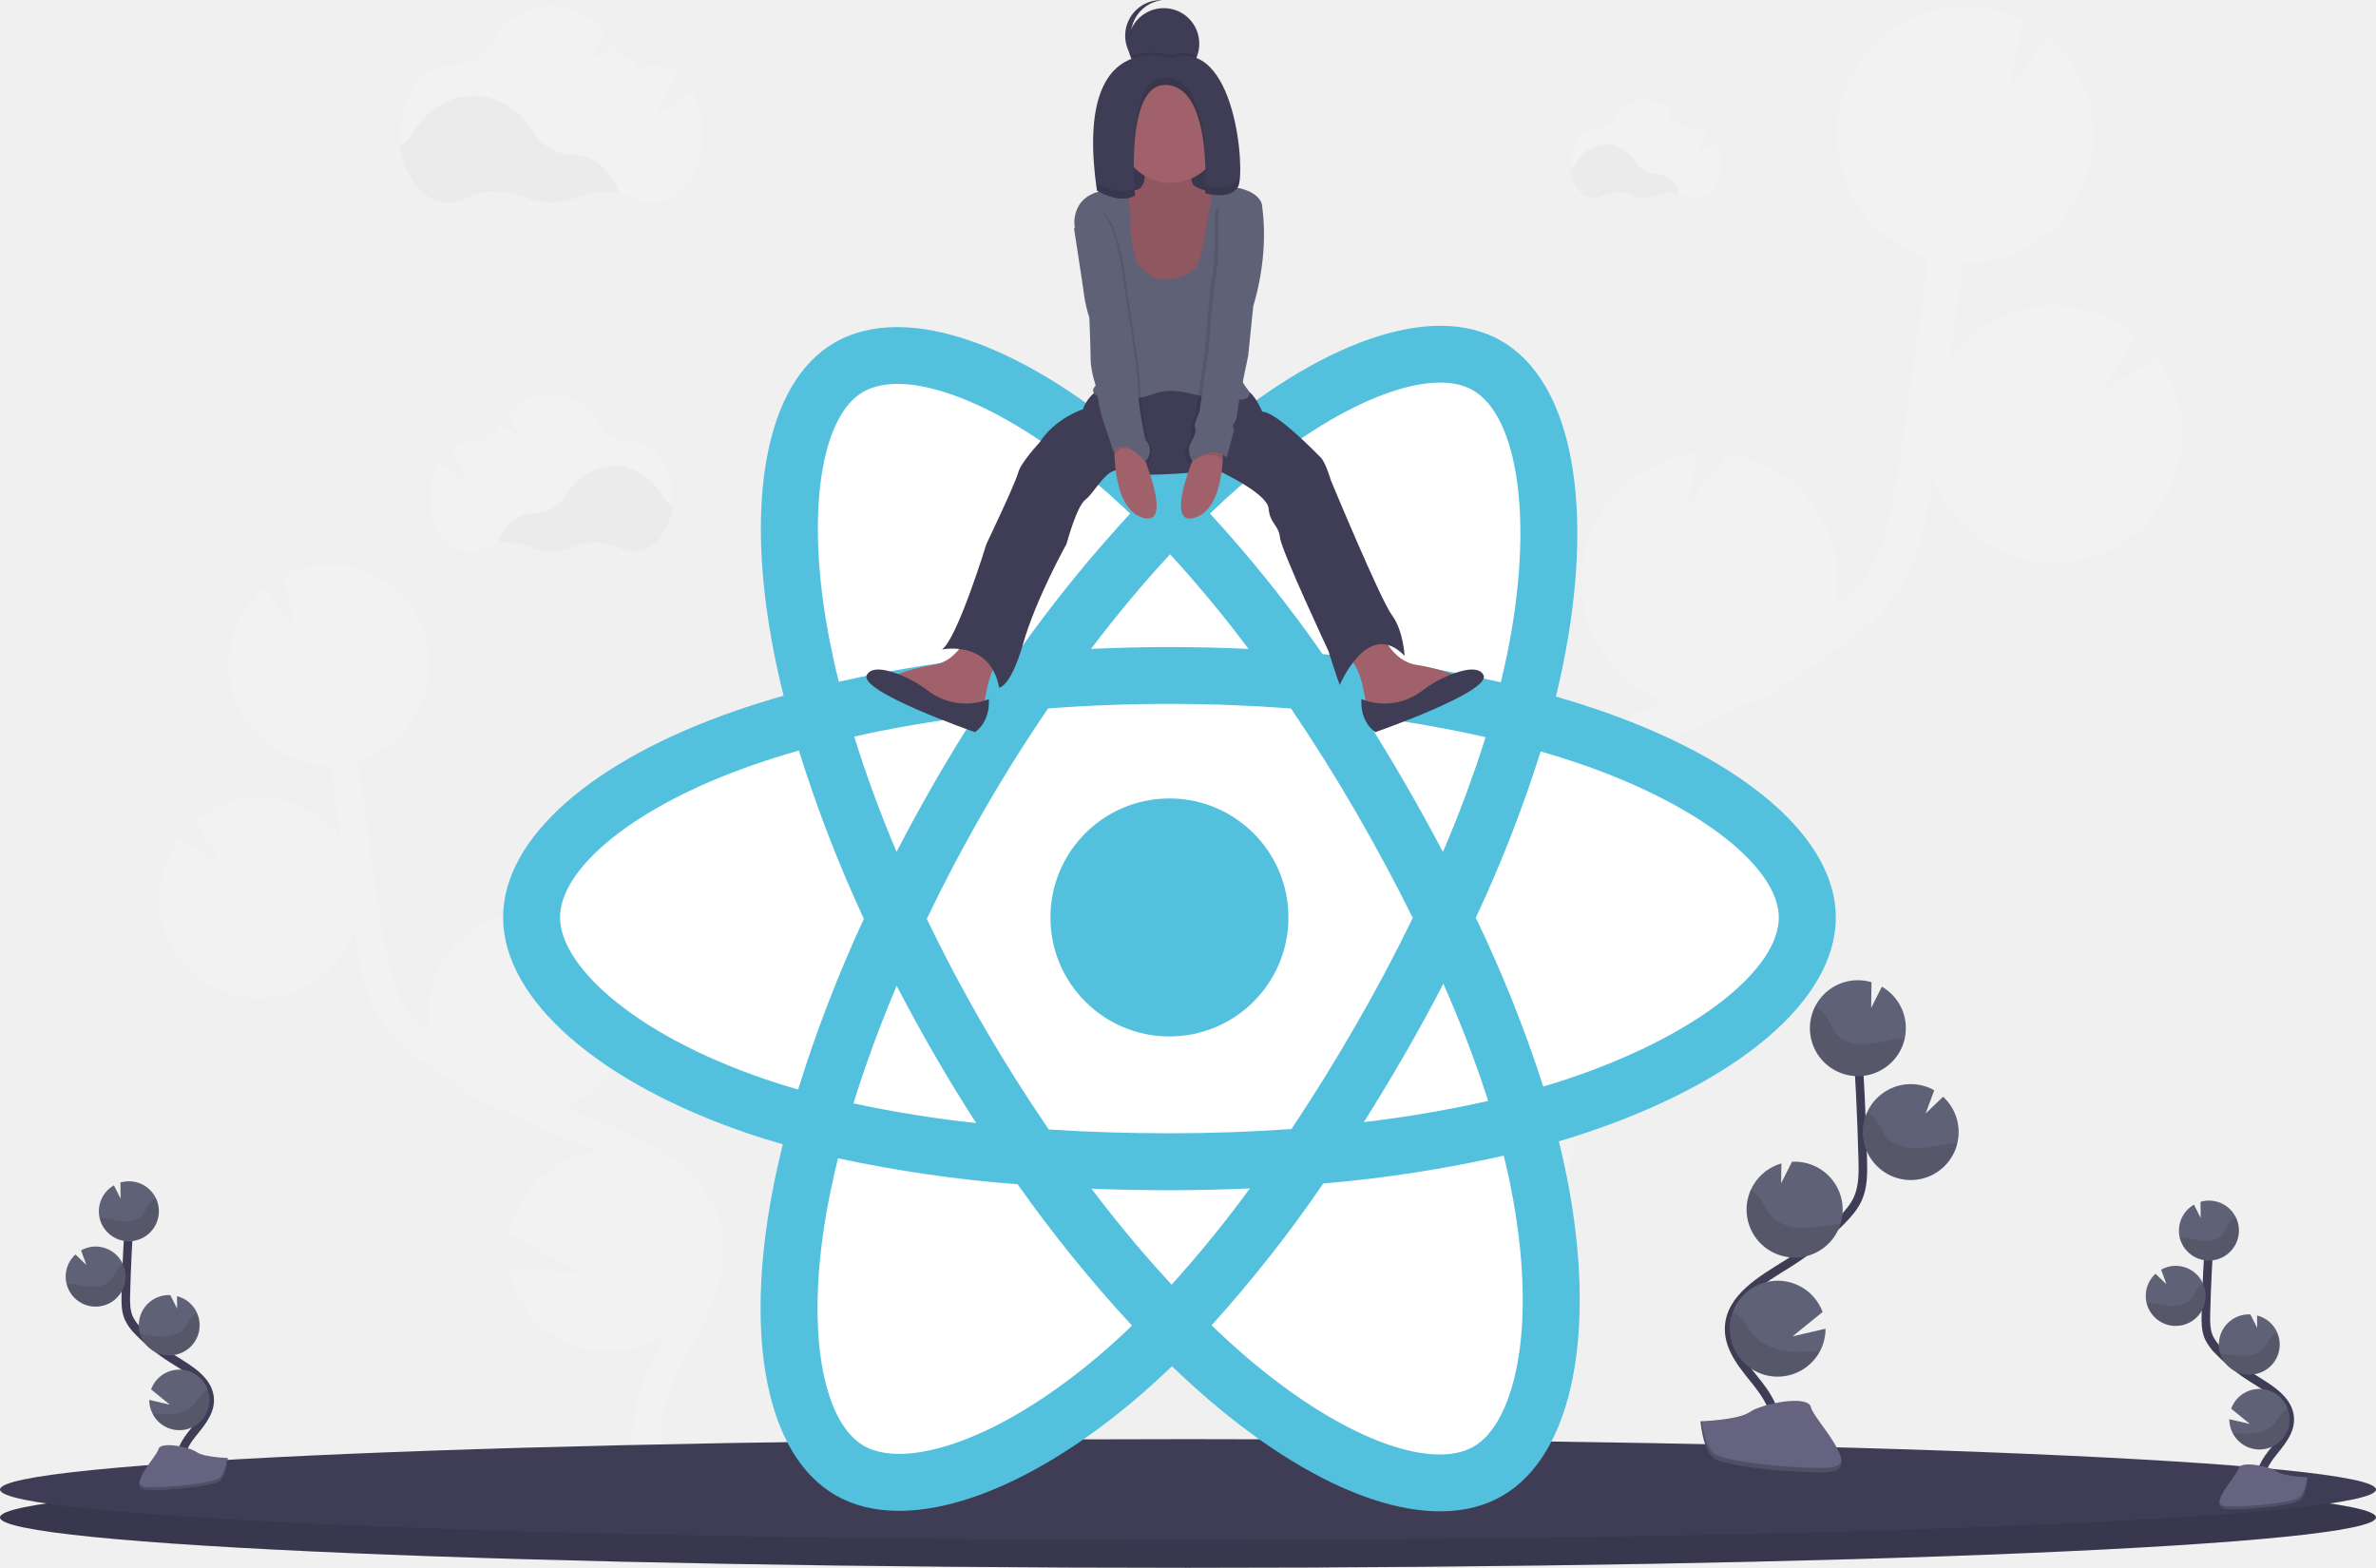
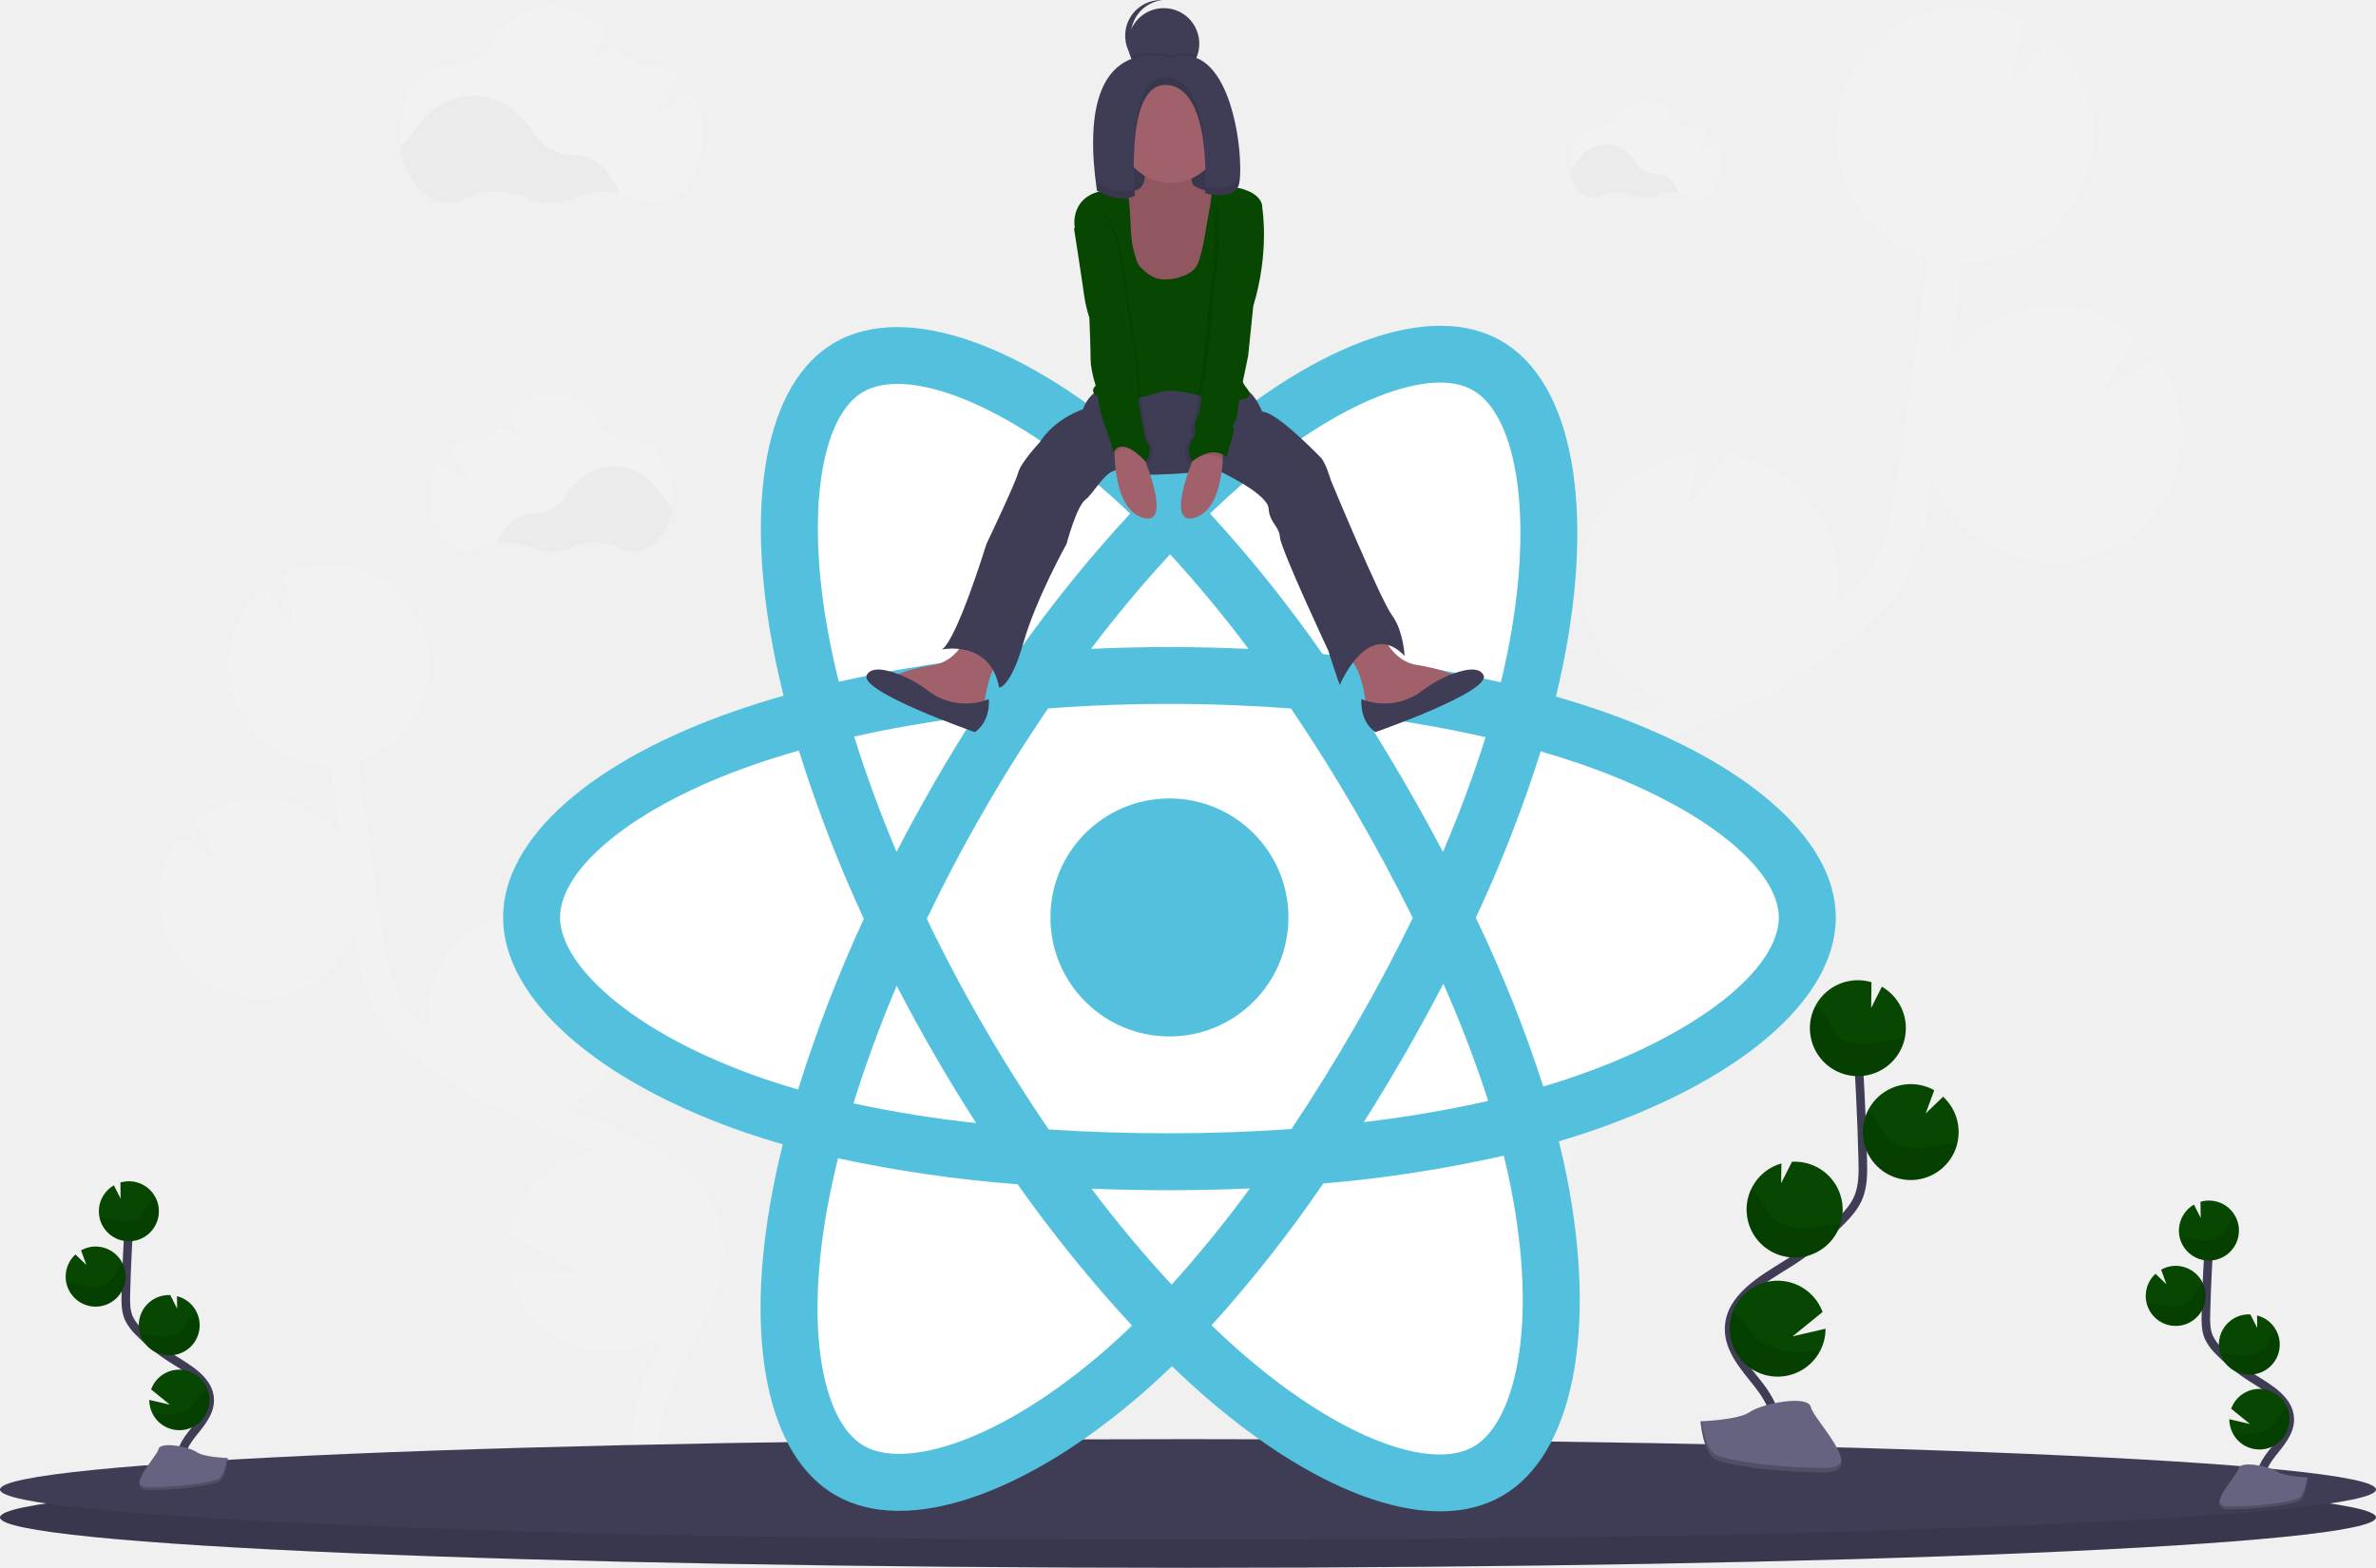
<svg xmlns="http://www.w3.org/2000/svg" data-name="Layer 1" width="1108" height="731.18" viewBox="0 0 1108 731.18">
  <path d="M767.68 330.79l6.89-2.7c.66-.26 1.31-.54 2-.81a59.85 59.85 0 0115.28-115.77l-4.8 24.2 18.22-23.92h.16a59.87 59.87 0 0151.16 67.45c-.15 1.13-.39 2.23-.6 3.34 5.61-4.43 10.87-9.32 14.81-15 8-11.54 10.71-25.76 13.47-43.17 5.47-34.48 10.4-69.34 14.84-104.18a59.83 59.83 0 01-42-65.36c.25-1.82.6-3.59 1-5.34.1-.44.2-.88.31-1.31.43-1.69.91-3.35 1.47-5 .09-.27.21-.52.3-.78.5-1.37 1-2.72 1.65-4 .22-.5.44-1 .67-1.47a57.69 57.69 0 012.22-4.19c.27-.45.56-.88.83-1.33.62-1 1.27-2 1.94-2.93.36-.5.71-1 1.08-1.49l.27-.39a59.81 59.81 0 0174.64-17l-6.24 31.49 18-23.64a59.5 59.5 0 0116.32 68.62h.07c-.17.4-.38.78-.55 1.18-.33.74-.67 1.47-1 2.2-.46.93-1 1.84-1.45 2.74-.38.68-.75 1.36-1.16 2-.59 1-1.23 1.9-1.87 2.83-.38.54-.73 1.1-1.12 1.63-1 1.39-2.12 2.72-3.26 4-.4.45-.83.86-1.25 1.3-.81.86-1.62 1.71-2.48 2.52-.53.5-1.09 1-1.64 1.46-.79.7-1.6 1.38-2.43 2-.59.47-1.19.92-1.79 1.36a77.101 77.101 0 01-4.45 2.96c-1 .61-2.05 1.17-3.1 1.72-.53.27-1 .57-1.59.83-1.58.77-3.2 1.48-4.85 2.11-.31.12-.64.21-.95.32-1.38.5-2.77 1-4.18 1.35-.61.17-1.23.31-1.85.46-1.15.28-2.31.54-3.48.76q-1 .18-2.07.33c-1.15.17-2.31.3-3.48.4-.69.06-1.37.12-2.07.16-1.26.06-2.53.07-3.8.06a2.08 2.08 0 00-.25 0q-2.82 22-5.92 44a59.82 59.82 0 0186.4-10.32l-15.68 26.58 25.21-16.59a59.68 59.68 0 0111.5 44.16 58.76 58.76 0 01-4.5 15.94 59.83 59.83 0 01-111.19-4c-.23 1.48-.45 3-.68 4.46-2.44 15.35-5.47 34.46-16.23 50-7.29 10.56-17.33 18.36-27.09 25.22q-9.52 6.7-19.48 12.77a59.85 59.85 0 01-24.53 13.74q-16 8.19-32.69 14.81l-6.95 2.72c-6.25 2.44-12.65 4.94-19 7.6 1 .09 2 .17 3 .3a59.9 59.9 0 0150.86 49.05l-42.31 23.11 42.18-1.89A59.16 59.16 0 01797 450.13a59.87 59.87 0 01-82.7 11.74l2.1 3.91c1.4 2.58 2.78 5.15 4.12 7.7 18.33 34.74 19.66 64.74 3.75 84.49l-13-10.45c15.49-19.22 3.2-49.77-5.5-66.27-1.32-2.5-2.68-5-4-7.56-11.77-21.83-25.12-46.57-19.77-72.9 8-39.7 51.05-56.5 85.68-70zM269.6 519.01l-5.38-2.11c-.52-.2-1-.43-1.54-.63a46.75 46.75 0 00-11.94-90.42l3.75 18.9-14.22-18.68h-.13a46.76 46.76 0 00-40 52.68c.12.89.31 1.74.47 2.61a55.84 55.84 0 01-11.56-11.73c-6.23-9-8.37-20.12-10.53-33.71-4.23-26.93-8.07-54.15-11.52-81.33a46.72 46.72 0 0032.77-51.05c-.2-1.42-.47-2.8-.79-4.17l-.24-1a48.36 48.36 0 00-1.15-3.88c-.07-.21-.16-.41-.24-.61a48.24 48.24 0 00-1.28-3.15c-.18-.38-.35-.77-.53-1.15-.54-1.11-1.11-2.2-1.73-3.26-.21-.36-.44-.7-.65-1-.49-.78-1-1.55-1.52-2.29-.28-.39-.55-.79-.84-1.17l-.21-.3a46.76 46.76 0 00-58.29-13.32l4.88 24.6-14.07-18.46a46.48 46.48 0 00-12.75 53.59h-.05c.13.31.29.61.43.92.26.58.52 1.15.8 1.72q.54 1.08 1.14 2.13c.29.54.58 1.07.9 1.59.46.75 1 1.48 1.46 2.21.3.42.57.86.88 1.27.8 1.08 1.65 2.12 2.54 3.13.31.35.65.67 1 1 .63.67 1.27 1.33 1.94 2 .41.4.85.77 1.28 1.14q.93.83 1.89 1.59c.46.36.93.71 1.4 1.06.68.49 1.37 1 2.06 1.41.47.31.94.61 1.42.9.79.48 1.6.91 2.42 1.34.42.22.82.45 1.24.66 1.24.6 2.5 1.15 3.79 1.64.24.1.5.16.74.25 1.07.39 2.16.75 3.27 1.06.47.13 1 .24 1.44.35.9.22 1.8.43 2.72.6l1.61.26c.9.13 1.81.23 2.72.31.54.05 1.07.09 1.62.12 1 .05 2 .06 3 .05h.19q2.2 17.22 4.62 34.41a46.71 46.71 0 00-67.48-8.14l12.14 20.64-19.68-12.95a46.57 46.57 0 00-9 34.49 45.8 45.8 0 003.53 12.46 46.73 46.73 0 0086.84-3.12c.18 1.15.35 2.32.53 3.48 1.9 12 4.27 26.92 12.67 39.08 5.7 8.24 13.54 14.33 21.16 19.69q7.44 5.24 15.21 10a46.88 46.88 0 0019.16 10.74c8.32 4.26 16.84 8.14 25.54 11.56l5.42 2.13c4.88 1.9 9.88 3.85 14.81 5.93-.78.07-1.57.13-2.36.24a46.77 46.77 0 00-39.72 38.27l33 18-32.94-1.47a46.78 46.78 0 0073.57 29.2c-.55 1-1.09 2-1.64 3.05-1.09 2-2.17 4-3.22 6-14.31 27.13-15.35 50.57-2.92 66l10.13-8.16c-12.1-15-2.5-38.87 4.3-51.76 1-1.95 2.09-3.92 3.16-5.9 9.19-17 19.61-36.37 15.46-56.94-6.21-30.94-39.86-44.02-66.9-54.6z" fill="#f2f2f2" />
  <ellipse cx="554" cy="707.68" rx="554" ry="23.5" fill="#3f3d56" />
  <ellipse cx="554" cy="707.68" rx="554" ry="23.5" opacity=".1" />
  <ellipse cx="554" cy="694.68" rx="554" ry="23.5" fill="#3f3d56" />
  <path d="M85 686.32c-3-5.51.4-12.26 4.28-17.18s8.61-10 8.51-16.29c-.14-9-9.7-14.31-17.33-19.08a84.78 84.78 0 01-15.56-12.51 23 23 0 01-4.78-6.4c-1.58-3.52-1.53-7.52-1.43-11.38q.5-19.26 1.9-38.48" fill="none" stroke="#3f3d56" stroke-miterlimit="10" stroke-width="4" />
-   <path d="M46.11 564.29a14 14 0 017-11.49l3.14 6.21-.09-7.52a13.86 13.86 0 014.62-.56 14 14 0 11-14.67 13.36zm25.03 95a14 14 0 0026.5-5.76 13.82 13.82 0 00-.91-5.69 14 14 0 00-26.27.15l8.77 7.13-9.64-2.24a13.89 13.89 0 001.55 6.41zm6.93-27.25a14 14 0 004.46-27.54l.07 5.79-3.18-6.29a14.04 14.04 0 00-1.31 28.05zM44 609.37a14.016 14.016 0 001.32-28 13.88 13.88 0 00-7.52 1.78l2.48 6.8-5.11-4.9a14 14 0 00-4.53 9.69 13.33 13.33 0 00.36 3.85 14 14 0 0013 10.78z" fill="#5f6276" />
+   <path d="M46.11 564.29a14 14 0 017-11.49l3.14 6.21-.09-7.52a13.86 13.86 0 014.62-.56 14 14 0 11-14.67 13.36zm25.03 95a14 14 0 0026.5-5.76 13.82 13.82 0 00-.91-5.69 14 14 0 00-26.27.15l8.77 7.13-9.64-2.24a13.89 13.89 0 001.55 6.41zm6.93-27.25a14 14 0 004.46-27.54l.07 5.79-3.18-6.29a14.04 14.04 0 00-1.31 28.05zM44 609.37a14.016 14.016 0 001.32-28 13.88 13.88 0 00-7.52 1.78l2.48 6.8-5.11-4.9a14 14 0 00-4.53 9.69 13.33 13.33 0 00.36 3.85 14 14 0 0013 10.78z" fill="#074701" />
  <path d="M48 568.03c3.24.36 6.39 1.37 9.64 1.57s6.82-.58 8.88-3.1c1.11-1.37 1.66-3.09 2.59-4.57a10.08 10.08 0 013.54-3.33 14 14 0 11-26.24 9.32c.53.02 1.06.06 1.59.11zm-4 41.34a14 14 0 0013.35-20 10.4 10.4 0 00-2.82 2.83c-1 1.51-1.61 3.25-2.78 4.64-2.19 2.57-5.92 3.41-9.31 3.25s-6.66-1.11-10-1.42c-.47 0-.94-.08-1.41-.09A14 14 0 0044 609.37zm34.07 22.67a14 14 0 0013.47-19.76 11.36 11.36 0 00-3 2.85c-1.09 1.54-1.77 3.31-3 4.73-2.36 2.64-6.34 3.57-9.93 3.48s-6.82-.93-10.28-1.19a14 14 0 0012.74 9.89zm-6.93 27.25a14 14 0 0026.5-5.76 13.82 13.82 0 00-.91-5.69 14 14 0 00-3.08 2.74c-1.34 1.63-2.21 3.47-3.76 5-2.87 2.82-7.5 4-11.62 4.09a62.35 62.35 0 01-7.13-.38z" opacity=".1" />
  <path d="M106.19 679.98s-11.08-.34-14.41-2.72-17-5.22-17.87-1.4-16.65 19-4.14 19.06 29.06-2 32.39-4 4.03-10.94 4.03-10.94z" fill="#656380" />
  <path d="M69.54 693.59c12.51.1 29.06-2 32.4-4 2.53-1.54 3.54-7.09 3.88-9.65h.37s-.7 8.93-4 11-19.89 4.08-32.39 4c-3.61 0-4.86-1.31-4.79-3.22.47 1.13 1.85 1.87 4.53 1.87z" opacity=".2" />
  <path d="M1055 695.32c-3-5.51.4-12.26 4.28-17.18s8.61-10 8.51-16.29c-.14-9-9.7-14.31-17.33-19.08a84.78 84.78 0 01-15.56-12.51 23 23 0 01-4.78-6.4c-1.58-3.52-1.53-7.52-1.43-11.38q.49-19.26 1.9-38.48" fill="none" stroke="#3f3d56" stroke-miterlimit="10" stroke-width="4" />
-   <path d="M1016.11 573.29a14 14 0 017-11.49l3.14 6.21-.09-7.52a13.86 13.86 0 014.62-.56 14 14 0 11-14.68 13.36zm25.03 95a14 14 0 0026.5-5.76 13.82 13.82 0 00-.91-5.69 14 14 0 00-26.27.15l8.77 7.13-9.64-2.24a13.89 13.89 0 001.55 6.41zm6.93-27.25a14 14 0 004.46-27.54l.07 5.79-3.18-6.29a14.04 14.04 0 00-1.31 28.05zM1014 618.37a14.016 14.016 0 001.32-28 13.88 13.88 0 00-7.52 1.78l2.48 6.8-5.11-4.9a14 14 0 00-4.53 9.69 13.33 13.33 0 00.36 3.85 14 14 0 0013 10.78z" fill="#5f6276" />
+   <path d="M1016.11 573.29a14 14 0 017-11.49l3.14 6.21-.09-7.52a13.86 13.86 0 014.62-.56 14 14 0 11-14.68 13.36zm25.03 95a14 14 0 0026.5-5.76 13.82 13.82 0 00-.91-5.69 14 14 0 00-26.27.15l8.77 7.13-9.64-2.24a13.89 13.89 0 001.55 6.41zm6.93-27.25a14 14 0 004.46-27.54l.07 5.79-3.18-6.29a14.04 14.04 0 00-1.31 28.05zM1014 618.37a14.016 14.016 0 001.32-28 13.88 13.88 0 00-7.52 1.78l2.48 6.8-5.11-4.9a14 14 0 00-4.53 9.69 13.33 13.33 0 00.36 3.85 14 14 0 0013 10.78z" fill="#074701" />
  <path d="M1018 577.03c3.24.36 6.39 1.37 9.64 1.57s6.82-.58 8.88-3.1c1.11-1.37 1.66-3.09 2.59-4.57a10.08 10.08 0 013.54-3.33 14 14 0 11-26.24 9.32c.53.02 1.06.06 1.59.11zm-4 41.34a14 14 0 0013.35-20 10.4 10.4 0 00-2.82 2.83c-1 1.51-1.61 3.25-2.78 4.64-2.19 2.57-5.92 3.41-9.31 3.25s-6.66-1.11-10-1.42c-.47 0-.94-.08-1.41-.09a14 14 0 0012.97 10.79zm34.07 22.67a14 14 0 0013.47-19.76 11.36 11.36 0 00-3 2.85c-1.09 1.54-1.77 3.31-3 4.73-2.36 2.64-6.34 3.57-9.93 3.48s-6.82-.93-10.28-1.19a14 14 0 0012.74 9.89zm-6.93 27.25a14 14 0 0026.5-5.76 13.82 13.82 0 00-.91-5.69 14 14 0 00-3.08 2.74c-1.34 1.63-2.21 3.47-3.76 5-2.87 2.82-7.5 4-11.62 4.09a62.35 62.35 0 01-7.13-.38z" opacity=".1" />
  <path d="M1076.19 688.98s-11.08-.34-14.41-2.72-17-5.22-17.87-1.4-16.65 19-4.14 19.06 29.06-2 32.39-4 4.03-10.94 4.03-10.94z" fill="#656380" />
  <path d="M1039.54 702.59c12.51.1 29.06-2 32.4-4 2.53-1.54 3.54-7.09 3.88-9.65h.37s-.7 8.93-4 11-19.89 4.08-32.39 4c-3.61 0-4.86-1.31-4.79-3.22.47 1.13 1.85 1.87 4.53 1.87z" opacity=".2" />
  <path d="M745.57 331.15q-9.92-3.4-20-6.3 1.66-6.79 3.09-13.65c15.14-73.51 5.24-132.73-28.57-152.22-32.42-18.7-85.44.8-139 47.39q-7.92 6.92-15.47 14.2-5.07-4.85-10.3-9.51c-56.11-49.83-112.32-70.82-146.14-51.27-32.39 18.75-42 74.42-28.35 144.09q2 10.35 4.59 20.58c-7.95 2.26-15.64 4.67-23 7.24-65.79 22.89-107.81 58.89-107.81 96.18 0 38.51 45.11 77.14 113.64 100.56q8.34 2.83 16.8 5.26-2.74 11-4.88 22.18c-13 68.46-2.84 122.82 29.46 141.45 33.37 19.26 89.37-.54 143.89-48.2 4.31-3.77 8.63-7.77 13-11.95q8.18 7.89 16.79 15.32c52.82 45.45 105 63.81 137.26 45.12 33.33-19.29 44.16-77.69 30.1-148.73q-1.6-8.14-3.73-16.61 5.91-1.74 11.56-3.61c71.24-23.6 117.6-61.76 117.6-100.79 0-37.43-43.38-73.62-110.5-96.73z" fill="#53c1de" />
  <path d="M730.12 503.47c-3.4 1.13-6.88 2.21-10.44 3.27a621.6 621.6 0 00-31.47-78.73 623.06 623.06 0 0030.25-77.58c6.35 1.84 12.53 3.78 18.47 5.83 57.51 19.79 92.59 49.06 92.59 71.62 0 24-37.89 55.21-99.4 75.59zm-25.52 50.58c6.22 31.41 7.1 59.81 3 82-3.7 19.95-11.14 33.25-20.34 38.58-19.59 11.33-61.47-3.4-106.64-42.27q-7.77-6.69-15.63-14.25a624.23 624.23 0 0052.09-66.14 620.2 620.2 0 0084.17-13q1.9 7.68 3.37 15zM446.48 672.69c-19.14 6.76-34.38 6.95-43.59 1.64-19.6-11.31-27.75-55-16.63-113.5q2-10.37 4.53-20.63a625.79 625.79 0 0083.75 12.13 645.09 645.09 0 0053.35 65.9q-5.79 5.61-11.84 10.91c-24.11 21.08-48.28 36-69.57 43.55zm-89.64-169.37c-30.31-10.36-55.33-23.82-72.49-38.5-15.41-13.2-23.19-26.31-23.19-36.94 0-22.63 33.74-51.5 90-71.11q10.6-3.69 21.39-6.73a637.08 637.08 0 0030.29 78.48 646.29 646.29 0 00-30.66 79.6q-7.74-2.21-15.34-4.8zm30.05-204.54c-11.68-59.69-3.93-104.72 15.59-116 20.79-12 66.76 5.12 115.22 48.15 3.1 2.75 6.21 5.63 9.32 8.6a635.89 635.89 0 00-52.93 65.52 648.42 648.42 0 00-82.93 12.89q-2.39-9.52-4.27-19.15zM655 364.97q-9.11-15.74-18.89-31.08c19.83 2.51 38.82 5.83 56.66 9.91a565.54 565.54 0 01-19.89 53.51q-8.61-16.35-17.88-32.34zM545.64 258.5a569.3 569.3 0 0136.57 44.14q-36.71-1.73-73.45 0c12.07-15.92 24.44-30.72 36.88-44.13zm-110 106.65q-9.15 15.87-17.55 32.14c-7.73-18.33-14.34-36.36-19.74-53.77 17.73-4 36.64-7.21 56.34-9.68q-9.92 15.44-19.07 31.31zm19.61 158.65a564.64 564.64 0 01-57.25-9.21c5.49-17.71 12.25-36.13 20.15-54.86q8.43 16.29 17.61 32.16 9.34 16.19 19.47 31.91zm91.14 75.33c-12.6-13.54-25.15-28.54-37.39-44.75q17.85.71 36.36.71 19 0 37.51-.84a563.94 563.94 0 01-36.5 44.88zm126.69-140.35A562.82 562.82 0 01694 513.44a561.35 561.35 0 01-58 9.89q9.85-15.63 19.08-31.63 9.38-16.26 18-32.92zm-41 19.66q-14.12 24.52-29.81 48.1c-18.44 1.32-37.49 2-56.91 2s-38.15-.6-56.27-1.78q-16.09-23.5-30.39-48.17t-26.51-50.08q12.27-25.53 26.43-50.1 14.14-24.56 30.13-48c18.49-1.4 37.43-2.13 56.59-2.13s38.22.74 56.69 2.14q15.81 23.37 30 47.81t26.79 49.87q-12.45 25.62-26.71 50.3zm54.77-296.46c20.81 12 28.9 60.4 15.83 123.87q-1.29 6.19-2.8 12.35a635.74 635.74 0 00-83.09-13.13 625.16 625.16 0 00-52.53-65.56q7-6.74 14.29-13.11c45.88-39.93 88.76-55.69 108.3-44.42z" fill="#fff" />
  <path d="M545.34 372.38a55.5 55.5 0 11-55.5 55.5 55.49 55.49 0 0155.5-55.5" fill="#53c1de" />
  <path d="M559.26 20.4a16.6 16.6 0 11-16.6-16.6 16.52 16.52 0 0116.6 16.6z" fill="#3f3d56" />
  <path d="M529.4 24.59A16.62 16.62 0 01541.89.05a16.6 16.6 0 101.41 33.07 16.6 16.6 0 01-13.9-8.53zm-7.49 18.93h44.47v69.37h-44.47z" fill="#3f3d56" />
  <path opacity=".1" d="M521.91 43.52h44.47v69.37h-44.47z" />
  <path d="M451.66 295.2s-4.75 13.05-16 14.83-17.79 4.74-17.79 4.74l26.68 17.19 14.23-1.78s1.78-18.38 7.71-22.53-14.83-12.45-14.83-12.45zm192.68 0s4.75 13.05 16 14.83 17.79 4.74 17.79 4.74l-26.68 17.19-14.23-1.78s-1.78-18.38-7.71-22.53 14.83-12.45 14.83-12.45z" fill="#a0616a" />
  <path d="M514.5 180.18s-7.11 3.56-9.48 10.68c0 0-13 4.15-20.16 15.41 0 0-8.9 9.49-10.08 14.23S460 253.7 460 253.7s-13.64 44.47-20.75 49.21c0 0 22.53-4.74 26.68 17.79 0 0 5.33 0 11.26-20.75s20.16-46.25 20.16-46.25 4.74-17.78 8.89-20.75 10.67-16.6 16.6-13 45.06-.6 45.06-.6 23.1 10.64 23.68 17.75 4.74 7.71 5.33 13.64 22.53 52.76 22.53 52.76 4.15 13 5.34 16c0 0 13-31.42 30.24-13.63 0 0-.6-11.86-5.93-19s-28.46-62.84-28.46-62.84-2.37-8.3-4.74-10.67-20.76-21.35-27.28-21.35c0 0-3.55-8.89-7.7-10.08zm-53.36 145.85a28.89 28.89 0 01-28.22-3.79 56.37 56.37 0 00-12.59-7.3c-6.29-2.54-13.81-4.42-16.1-.17-4.15 7.71 50.39 26.68 50.39 26.68s7.12-4.15 6.52-15.42zm173.72 0a28.89 28.89 0 0028.22-3.79 56.37 56.37 0 0112.59-7.3c6.29-2.54 13.81-4.42 16.1-.17 4.15 7.71-50.39 26.68-50.39 26.68s-7.12-4.15-6.52-15.42z" fill="#3f3d56" />
  <path d="M533.88 82.67c-.22 2.06-.9 4.29-2.66 5.38-1.44.9-3.26.83-4.92 1.17a11.46 11.46 0 00-7.82 6.77 17.51 17.51 0 00-.75 10.55 39.22 39.22 0 001.52 5.06c1.74 4.92 3.84 9.8 7.09 13.89a59 59 0 009.3 8.77c2.11 1.72 4.29 3.47 6.89 4.28a21.75 21.75 0 005.4.72c2.25.1 4.65.17 6.6-.95 3-1.73 3.89-5.55 5.52-8.62 1.38-2.6 3.44-4.81 4.73-7.46a29.49 29.49 0 002-6.52l2.77-12.3c1-4.47 1.92-9.51-.59-13.34a2.28 2.28 0 00-.74-.77 2.79 2.79 0 00-1.52-.15 16.44 16.44 0 01-9.15-2.09 3.93 3.93 0 01-1.15-.9 4.72 4.72 0 01-.7-2.12 22.2 22.2 0 00-1.28-4.45 3 3 0 00-.87-1.34 3.15 3.15 0 00-1.41-.47 114.47 114.47 0 00-12.93-1.35c-1.42-.07-3.56-.64-4.54.62s-.67 4.12-.79 5.62z" fill="#a0616a" />
  <path d="M533.88 82.67c-.22 2.06-.9 4.29-2.66 5.38-1.44.9-3.26.83-4.92 1.17a11.46 11.46 0 00-7.82 6.77 17.51 17.51 0 00-.75 10.55 39.22 39.22 0 001.52 5.06c1.74 4.92 3.84 9.8 7.09 13.89a59 59 0 009.3 8.77c2.11 1.72 4.29 3.47 6.89 4.28a21.75 21.75 0 005.4.72c2.25.1 4.65.17 6.6-.95 3-1.73 3.89-5.55 5.52-8.62 1.38-2.6 3.44-4.81 4.73-7.46a29.49 29.49 0 002-6.52l2.77-12.3c1-4.47 1.92-9.51-.59-13.34a2.28 2.28 0 00-.74-.77 2.79 2.79 0 00-1.52-.15 16.44 16.44 0 01-9.15-2.09 3.93 3.93 0 01-1.15-.9 4.72 4.72 0 01-.7-2.12 22.2 22.2 0 00-1.28-4.45 3 3 0 00-.87-1.34 3.15 3.15 0 00-1.41-.47 114.47 114.47 0 00-12.93-1.35c-1.42-.07-3.56-.64-4.54.62s-.67 4.12-.79 5.62z" opacity=".1" />
-   <path d="M525.85 89.74a26.93 26.93 0 00-7.13-1.12c-5.72-.14-11.84 1.83-15.14 6.5a15.34 15.34 0 00-2.29 11.47 23.57 23.57 0 005.2 10.66 32 32 0 014 5.24c1.58 3 1.63 6.59 2.06 10 1 8.12 4.46 15.75 5.83 23.82s.19 17.42-6.18 22.55c-1.07.86-2.37 1.77-2.46 3.14-.14 2.19 2.71 3.12 4.9 3.33 6.55.62 13.27 1.23 19.63-.46 2.63-.7 5.17-1.79 7.85-2.29 6.8-1.27 13.64 1.34 20.45 2.59a90.61 90.61 0 0014.91 1.21 7.94 7.94 0 003.43-.45 2.75 2.75 0 001.74-2.74 4.76 4.76 0 00-1.18-2c-3.44-4.25-4.49-9.9-5.43-15.29l-3.15-18.11c-1.69-9.68-3.26-20.2 1.32-28.89 3.29-6.25 9.36-10.65 12.83-16.8a9.84 9.84 0 001.55-6.28c-.52-3.09-3.31-5.3-6.17-6.59a23.21 23.21 0 00-17.42-.64c.1 4.33-1 8.71-1.71 13l-1.21 7a88.83 88.83 0 01-2.71 12.2 12.85 12.85 0 01-2.17 4.42 11.43 11.43 0 01-3.83 2.79 22.83 22.83 0 01-10.14 2.32 13.54 13.54 0 01-4.48-.69 19 19 0 01-6.17-4.34 10.11 10.11 0 01-1.63-1.77 9.93 9.93 0 01-1.11-2.67 55.42 55.42 0 01-1.91-7.48c-.3-1.94-.4-3.91-.54-5.87-.39-5.79-.39-12.19-1.54-17.76z" fill="#5f6276" />
+   <path d="M525.85 89.74a26.93 26.93 0 00-7.13-1.12c-5.72-.14-11.84 1.83-15.14 6.5a15.34 15.34 0 00-2.29 11.47 23.57 23.57 0 005.2 10.66 32 32 0 014 5.24c1.58 3 1.63 6.59 2.06 10 1 8.12 4.46 15.75 5.83 23.82s.19 17.42-6.18 22.55c-1.07.86-2.37 1.77-2.46 3.14-.14 2.19 2.71 3.12 4.9 3.33 6.55.62 13.27 1.23 19.63-.46 2.63-.7 5.17-1.79 7.85-2.29 6.8-1.27 13.64 1.34 20.45 2.59a90.61 90.61 0 0014.91 1.21 7.94 7.94 0 003.43-.45 2.75 2.75 0 001.74-2.74 4.76 4.76 0 00-1.18-2c-3.44-4.25-4.49-9.9-5.43-15.29l-3.15-18.11c-1.69-9.68-3.26-20.2 1.32-28.89 3.29-6.25 9.36-10.65 12.83-16.8a9.84 9.84 0 001.55-6.28c-.52-3.09-3.31-5.3-6.17-6.59a23.21 23.21 0 00-17.42-.64c.1 4.33-1 8.71-1.71 13l-1.21 7a88.83 88.83 0 01-2.71 12.2 12.85 12.85 0 01-2.17 4.42 11.43 11.43 0 01-3.83 2.79 22.83 22.83 0 01-10.14 2.32 13.54 13.54 0 01-4.48-.69 19 19 0 01-6.17-4.34 10.11 10.11 0 01-1.63-1.77 9.93 9.93 0 01-1.11-2.67 55.42 55.42 0 01-1.91-7.48c-.3-1.94-.4-3.91-.54-5.87-.39-5.79-.39-12.19-1.54-17.76z" fill="#074701" />
  <path d="M519.84 204.49s-2.37 31.43 12.45 36.76 1.78-26.09 1.78-26.09l-4.75-9.48zm50.39 0s2.37 31.43-12.45 36.76-1.78-26.09-1.78-26.09l4.75-9.48z" fill="#a0616a" />
  <path d="M506.79 99.59l-4.74 7.71s4.15 26.68 4.74 31.42a62.2 62.2 0 002.38 10.08s.59 14.23.59 19.57 3 14.23 3 14.23a64.82 64.82 0 003 14.82c2.37 6.52 4.74 14.23 4.74 14.23s3-8.3 14.82 4.15a7.18 7.18 0 000-10.08s-3.55-16-3.55-24.31-6.53-48-6.53-48-4.24-45.12-18.45-33.82z" opacity=".1" />
-   <path d="M505.61 98.96l-4.74 7.71s4.15 26.68 4.74 31.42a61.84 61.84 0 002.39 10.08s.59 14.23.59 19.56 3 14.23 3 14.23a64.53 64.53 0 003 14.82c2.37 6.53 4.75 14.23 4.75 14.23s3-8.3 14.82 4.15a7.18 7.18 0 000-10.07s-3.56-16-3.56-24.31-6.52-48-6.52-48-4.24-45.09-18.47-33.82z" fill="#5f6276" />
+   <path d="M505.61 98.96l-4.74 7.71s4.15 26.68 4.74 31.42a61.84 61.84 0 002.39 10.08s.59 14.23.59 19.56 3 14.23 3 14.23a64.53 64.53 0 003 14.82c2.37 6.53 4.75 14.23 4.75 14.23s3-8.3 14.82 4.15a7.18 7.18 0 000-10.07s-3.56-16-3.56-24.31-6.52-48-6.52-48-4.24-45.09-18.47-33.82z" fill="#074701" />
  <path d="M583.87 94.81l3 3.53s3.49 20.18-4.22 45.68l-2.37 23.12s-4.15 19.57-4.74 24.31-.59 5.33-1.78 7.11a2.29 2.29 0 000 3l-3.56 13s-5.33-6.52-16 1.78c0 0-3-4.74-.6-8.89s2.37-5.93 1.78-7.12 2.37-7.11 2.37-8.3 4.18-28.44 4.18-28.44 1.78-26.68 3.56-35.57c1.09-5.47 1.07-17.66.88-26.24-.19-8.94 10.63-13.78 17-7.5.15.16.33.31.5.53z" opacity=".1" />
-   <path d="M585.65 93.59l3 3.53s3.49 20.19-4.22 45.68l-2.37 23.12s-4.15 19.57-4.74 24.31-.6 5.34-1.78 7.12a2.28 2.28 0 000 3L572 213.39s-5.33-6.53-16 1.77c0 0-3-4.74-.59-8.89s2.37-5.93 1.78-7.11 2.37-7.12 2.37-8.3 4.15-28.46 4.15-28.46 1.78-26.68 3.56-35.58.59-35.57.59-35.57 9.49-6.52 17.79 2.34z" fill="#5f6276" />
+   <path d="M585.65 93.59l3 3.53s3.49 20.19-4.22 45.68l-2.37 23.12s-4.15 19.57-4.74 24.31-.6 5.34-1.78 7.12a2.28 2.28 0 000 3L572 213.39s-5.33-6.53-16 1.77c0 0-3-4.74-.59-8.89s2.37-5.93 1.78-7.11 2.37-7.12 2.37-8.3 4.15-28.46 4.15-28.46 1.78-26.68 3.56-35.58.59-35.57.59-35.57 9.49-6.52 17.79 2.34z" fill="#074701" />
  <circle cx="545.92" cy="61.61" r="23.72" fill="#a0616a" />
  <path d="M558.29 26a16.6 16.6 0 01-31.09.44c9.26-3.73 18.72-.41 18.72-.41 4.73-1.66 8.83-1.51 12.37-.03z" opacity=".1" />
  <path d="M545.92 27.22s-45.65-16-34.38 61.66c0 0 10.08 6.52 17.78 2.37 0 0-5.33-53.95 15.42-51.58s17.19 50.4 17.19 50.4 11.86 3.55 15.42-3-1.19-70.48-31.43-59.85z" fill="#3f3d56" />
  <path d="M544.74 36.11c-14.24-1.62-16.2 23.27-16 39.05.17-15.69 2.81-37 16-35.49 14.81 1.69 17.24 26.66 17.41 40.8.17-12.98-1.25-42.51-17.41-44.36zm-33.2 49.21a159.38 159.38 0 01-1.77-20.53 152.12 152.12 0 001.77 24.09s10.08 6.52 17.78 2.37c0 0-.12-1.28-.26-3.43-7.67 3.87-17.52-2.5-17.52-2.5zm65.81-1.73c-3.32 6.08-13.83 3.41-15.25 3-.07 2.2-.17 3.52-.17 3.52s11.86 3.55 15.42-3c.73-1.34 1.11-5.13 1-10.2-.1 3.25-.45 5.68-1 6.68z" opacity=".1" />
  <path d="M826.73 672.96c4.74-8.78-.64-19.54-6.82-27.37s-13.73-16-13.57-26c.23-14.35 15.45-22.81 27.62-30.42a134.77 134.77 0 0024.79-19.93c3-3.05 5.87-6.31 7.62-10.21 2.52-5.6 2.45-12 2.29-18.12q-.79-30.71-3-61.34" fill="none" stroke="#3f3d56" stroke-miterlimit="10" stroke-width="4" />
-   <path d="M888.74 478.49a22.31 22.31 0 00-11.16-18.32l-5 9.9.15-12a22.37 22.37 0 1016 20.41zm-39.88 151.39a22.36 22.36 0 111.08-18l-14 11.37 15.37-3.57a22.25 22.25 0 01-2.45 10.2zm-11.05-43.43a22.37 22.37 0 01-7.09-43.86l-.12 9.22 5.06-10h.06a22.37 22.37 0 112.09 44.69zm54.3-36.13a22.37 22.37 0 119.89-41.86l-4 10.83 8.13-7.8a22.37 22.37 0 01-14.07 38.83z" fill="#5f6276" />
+   <path d="M888.74 478.49a22.31 22.31 0 00-11.16-18.32l-5 9.9.15-12a22.37 22.37 0 1016 20.41zm-39.88 151.39a22.36 22.36 0 111.08-18l-14 11.37 15.37-3.57a22.25 22.25 0 01-2.45 10.2zm-11.05-43.43a22.37 22.37 0 01-7.09-43.86l-.12 9.22 5.06-10h.06a22.37 22.37 0 112.09 44.69zm54.3-36.13a22.37 22.37 0 119.89-41.86l-4 10.83 8.13-7.8a22.37 22.37 0 01-14.07 38.83z" fill="#074701" />
  <path d="M885.74 484.45c-5.17.57-10.19 2.18-15.37 2.5s-10.87-.92-14.14-5c-1.77-2.17-2.65-4.91-4.14-7.28a16 16 0 00-5.63-5.3 22.37 22.37 0 1041.81 14.84c-.85.09-1.69.15-2.53.24zm6.37 65.87a22.39 22.39 0 01-21.28-31.91 16.37 16.37 0 014.5 4.51c1.59 2.4 2.56 5.18 4.43 7.39 3.48 4.09 9.44 5.43 14.84 5.19s10.6-1.78 16-2.28c.75-.06 1.5-.11 2.26-.13a22.37 22.37 0 01-20.75 17.23zm-54.3 36.13a22.37 22.37 0 01-21.46-31.49 17.83 17.83 0 014.73 4.55c1.74 2.45 2.82 5.27 4.86 7.54 3.77 4.2 10.11 5.68 15.83 5.54 5.54-.12 10.87-1.48 16.38-1.9a22.36 22.36 0 01-20.34 15.76zm11.05 43.43a22.37 22.37 0 01-40.78-18.29 22.27 22.27 0 014.91 4.38c2.13 2.59 3.53 5.53 6 7.94 4.57 4.49 11.95 6.34 18.52 6.51a97.1 97.1 0 0011.35-.54z" opacity=".1" />
  <path d="M793 662.85s17.65-.54 23-4.33 27.16-8.31 28.48-2.24 26.53 30.22 6.6 30.38-46.31-3.1-51.62-6.34-6.46-17.47-6.46-17.47z" fill="#656380" />
  <path d="M851.4 684.59c-19.93.16-46.31-3.11-51.62-6.34-4-2.47-5.65-11.3-6.19-15.38H793s1.12 14.24 6.43 17.47 31.69 6.5 51.62 6.34c5.75 0 7.74-2.09 7.63-5.12-.8 1.81-2.99 2.95-7.28 3.03z" opacity=".2" />
  <path d="M323 42.86l-18.25 11.57 11.08-20.15a18 18 0 00-11-3.94h-.3a21.58 21.58 0 01-3.78-.28l-6.19 3.92 2.65-4.82a22.06 22.06 0 01-10.82-8.21l-11.07 7 7-12.72c-6.48-7.77-15.2-12.54-24.81-12.54-11.51 0-21.76 6.85-28.38 17.52a21.24 21.24 0 01-18.76 10.12h-.62c-12.71 0-23 14.41-23 32.19s10.3 32.18 23 32.18a17.2 17.2 0 008-2c8.29-4.31 19.17-4.39 27.85-.54a29 29 0 0023.68.05c8.62-3.77 19.37-3.69 27.61.54a17.23 17.23 0 007.93 2c12.71 0 23-14.41 23-32.18A40.86 40.86 0 00323 42.86z" fill="#f2f2f2" />
  <path d="M288.59 89.95a34 34 0 00-19.72 2.14 29 29 0 01-23.67-.05c-8.69-3.85-19.57-3.77-27.86.54a17.2 17.2 0 01-8 2c-11.29 0-20.68-11.38-22.64-26.38a21.58 21.58 0 005.64-6.08c6.66-10.66 16.87-17.53 28.38-17.53s21.64 6.77 28.26 17.32a21.79 21.79 0 0018.76 10.31h.26c9 .01 16.8 7.22 20.59 17.73z" opacity=".03" />
  <path d="M800.07 66.42L791 72.19l5.53-10a9 9 0 00-5.51-2h-.14a10.79 10.79 0 01-1.89-.14l-3.09 2 1.3-2.46a11 11 0 01-5.4-4.09l-5.52 3.5 3.49-6.34a16.17 16.17 0 00-12.37-6.26c-5.75 0-10.86 3.42-14.16 8.74a10.57 10.57 0 01-9.36 5h-.31c-6.34 0-11.48 7.19-11.48 16s5.14 16.05 11.48 16.05a8.62 8.62 0 004-1 16.56 16.56 0 0113.89-.27 14.52 14.52 0 0011.81 0 16.58 16.58 0 0113.77.27 8.61 8.61 0 004 1c6.34 0 11.48-7.18 11.48-16.05a20.28 20.28 0 00-2.45-9.72z" fill="#f2f2f2" />
  <path d="M782.92 89.91a17 17 0 00-9.83 1.07 14.52 14.52 0 01-11.81 0 16.58 16.58 0 00-13.9.27 8.55 8.55 0 01-4 1c-5.64 0-10.32-5.67-11.3-13.15a10.93 10.93 0 002.82-3c3.3-5.32 8.42-8.73 14.16-8.73s10.79 3.37 14.09 8.63a10.85 10.85 0 009.36 5.14h.15c4.49-.07 8.34 3.53 10.26 8.77z" opacity=".03" />
  <path d="M204.34 215.86l14.66 9.28-8.88-16.15a14.48 14.48 0 018.85-3.15h.23a17.08 17.08 0 003-.22l4.95 3.14-2.15-3.86a17.78 17.78 0 008.67-6.58l8.87 5.62-5.54-10.19c5.19-6.22 12.18-10 19.87-10 9.23 0 17.44 5.48 22.75 14a17 17 0 0015 8.11h.5c10.18 0 18.43 11.54 18.43 25.78s-8.25 25.79-18.43 25.79a13.86 13.86 0 01-6.43-1.61 26.59 26.59 0 00-22.31-.43 23.28 23.28 0 01-19 0 26.64 26.64 0 00-22.12.43 13.9 13.9 0 01-6.35 1.57c-10.19 0-18.44-11.54-18.44-25.79a32.78 32.78 0 013.87-15.74z" fill="#f2f2f2" />
  <path d="M231.89 253.59a27.36 27.36 0 0115.8 1.72 23.28 23.28 0 0019 0 26.61 26.61 0 0122.32.43 13.82 13.82 0 006.42 1.61c9.05 0 16.57-9.11 18.14-21.13a17.44 17.44 0 01-4.52-4.88c-5.31-8.54-13.52-14-22.75-14s-17.33 5.42-22.64 13.88a17.44 17.44 0 01-15 8.25h-.23c-7.26-.07-13.5 5.71-16.54 14.12z" opacity=".03" />
</svg>
